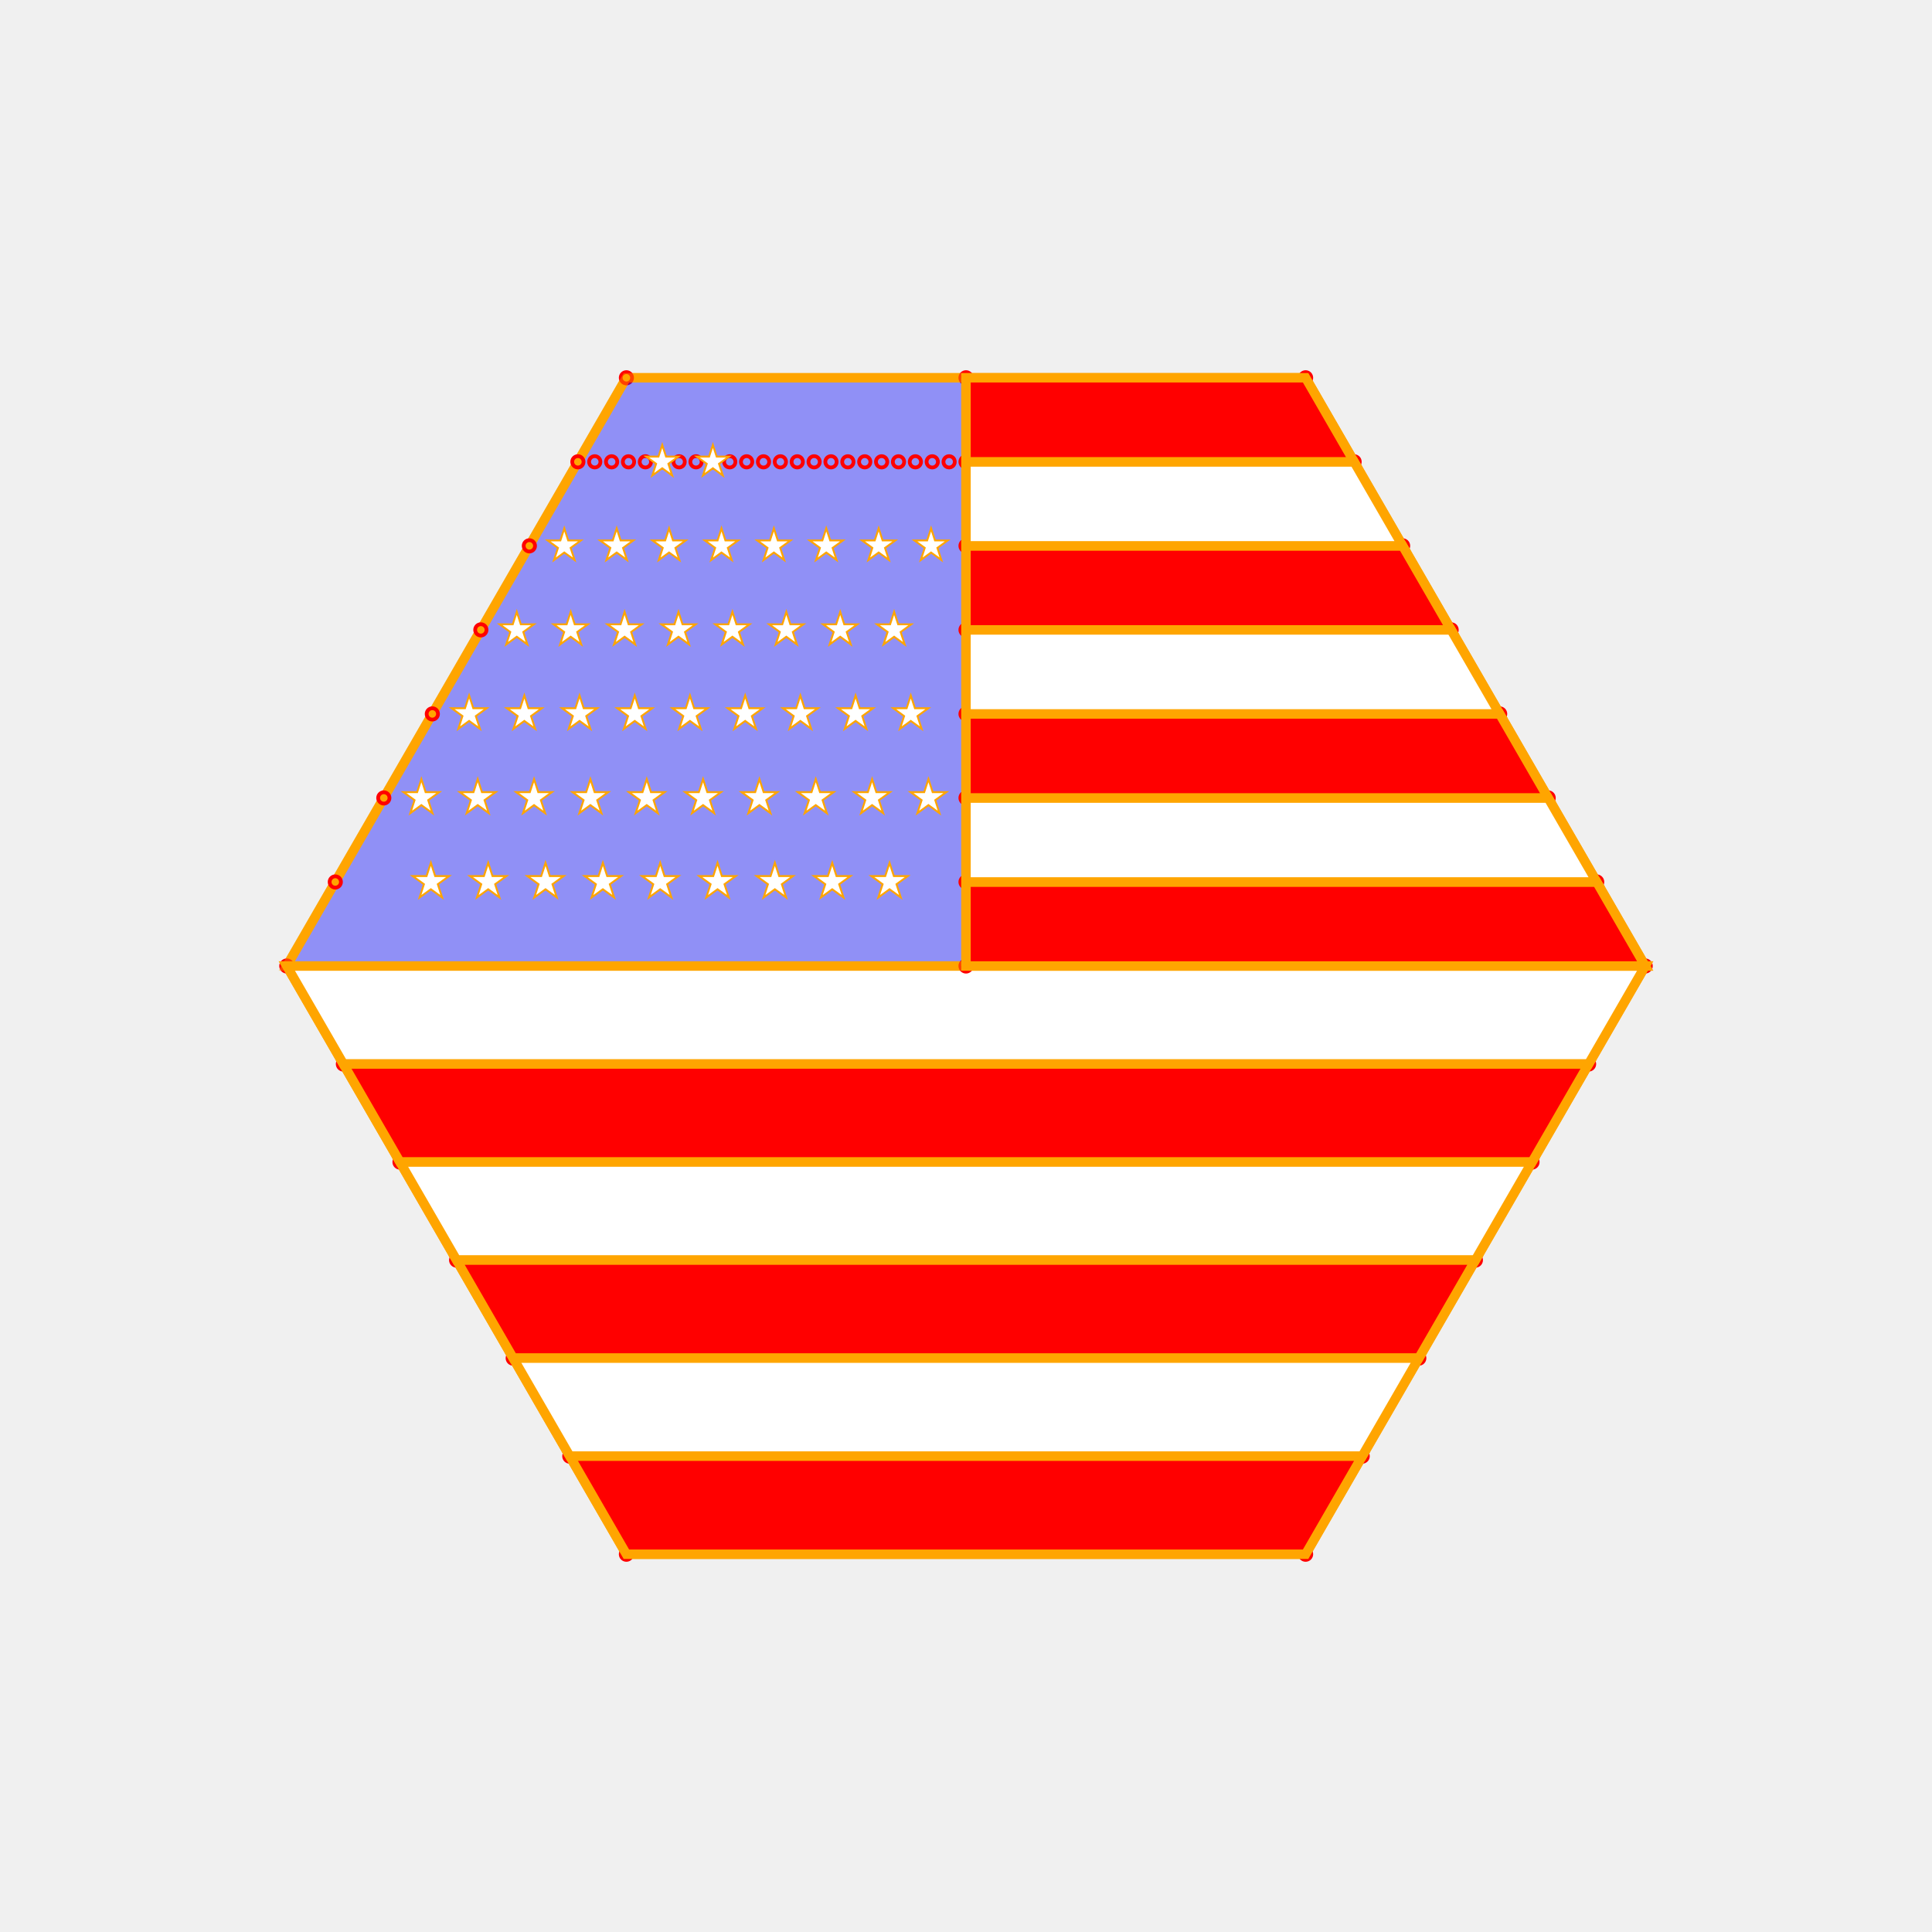
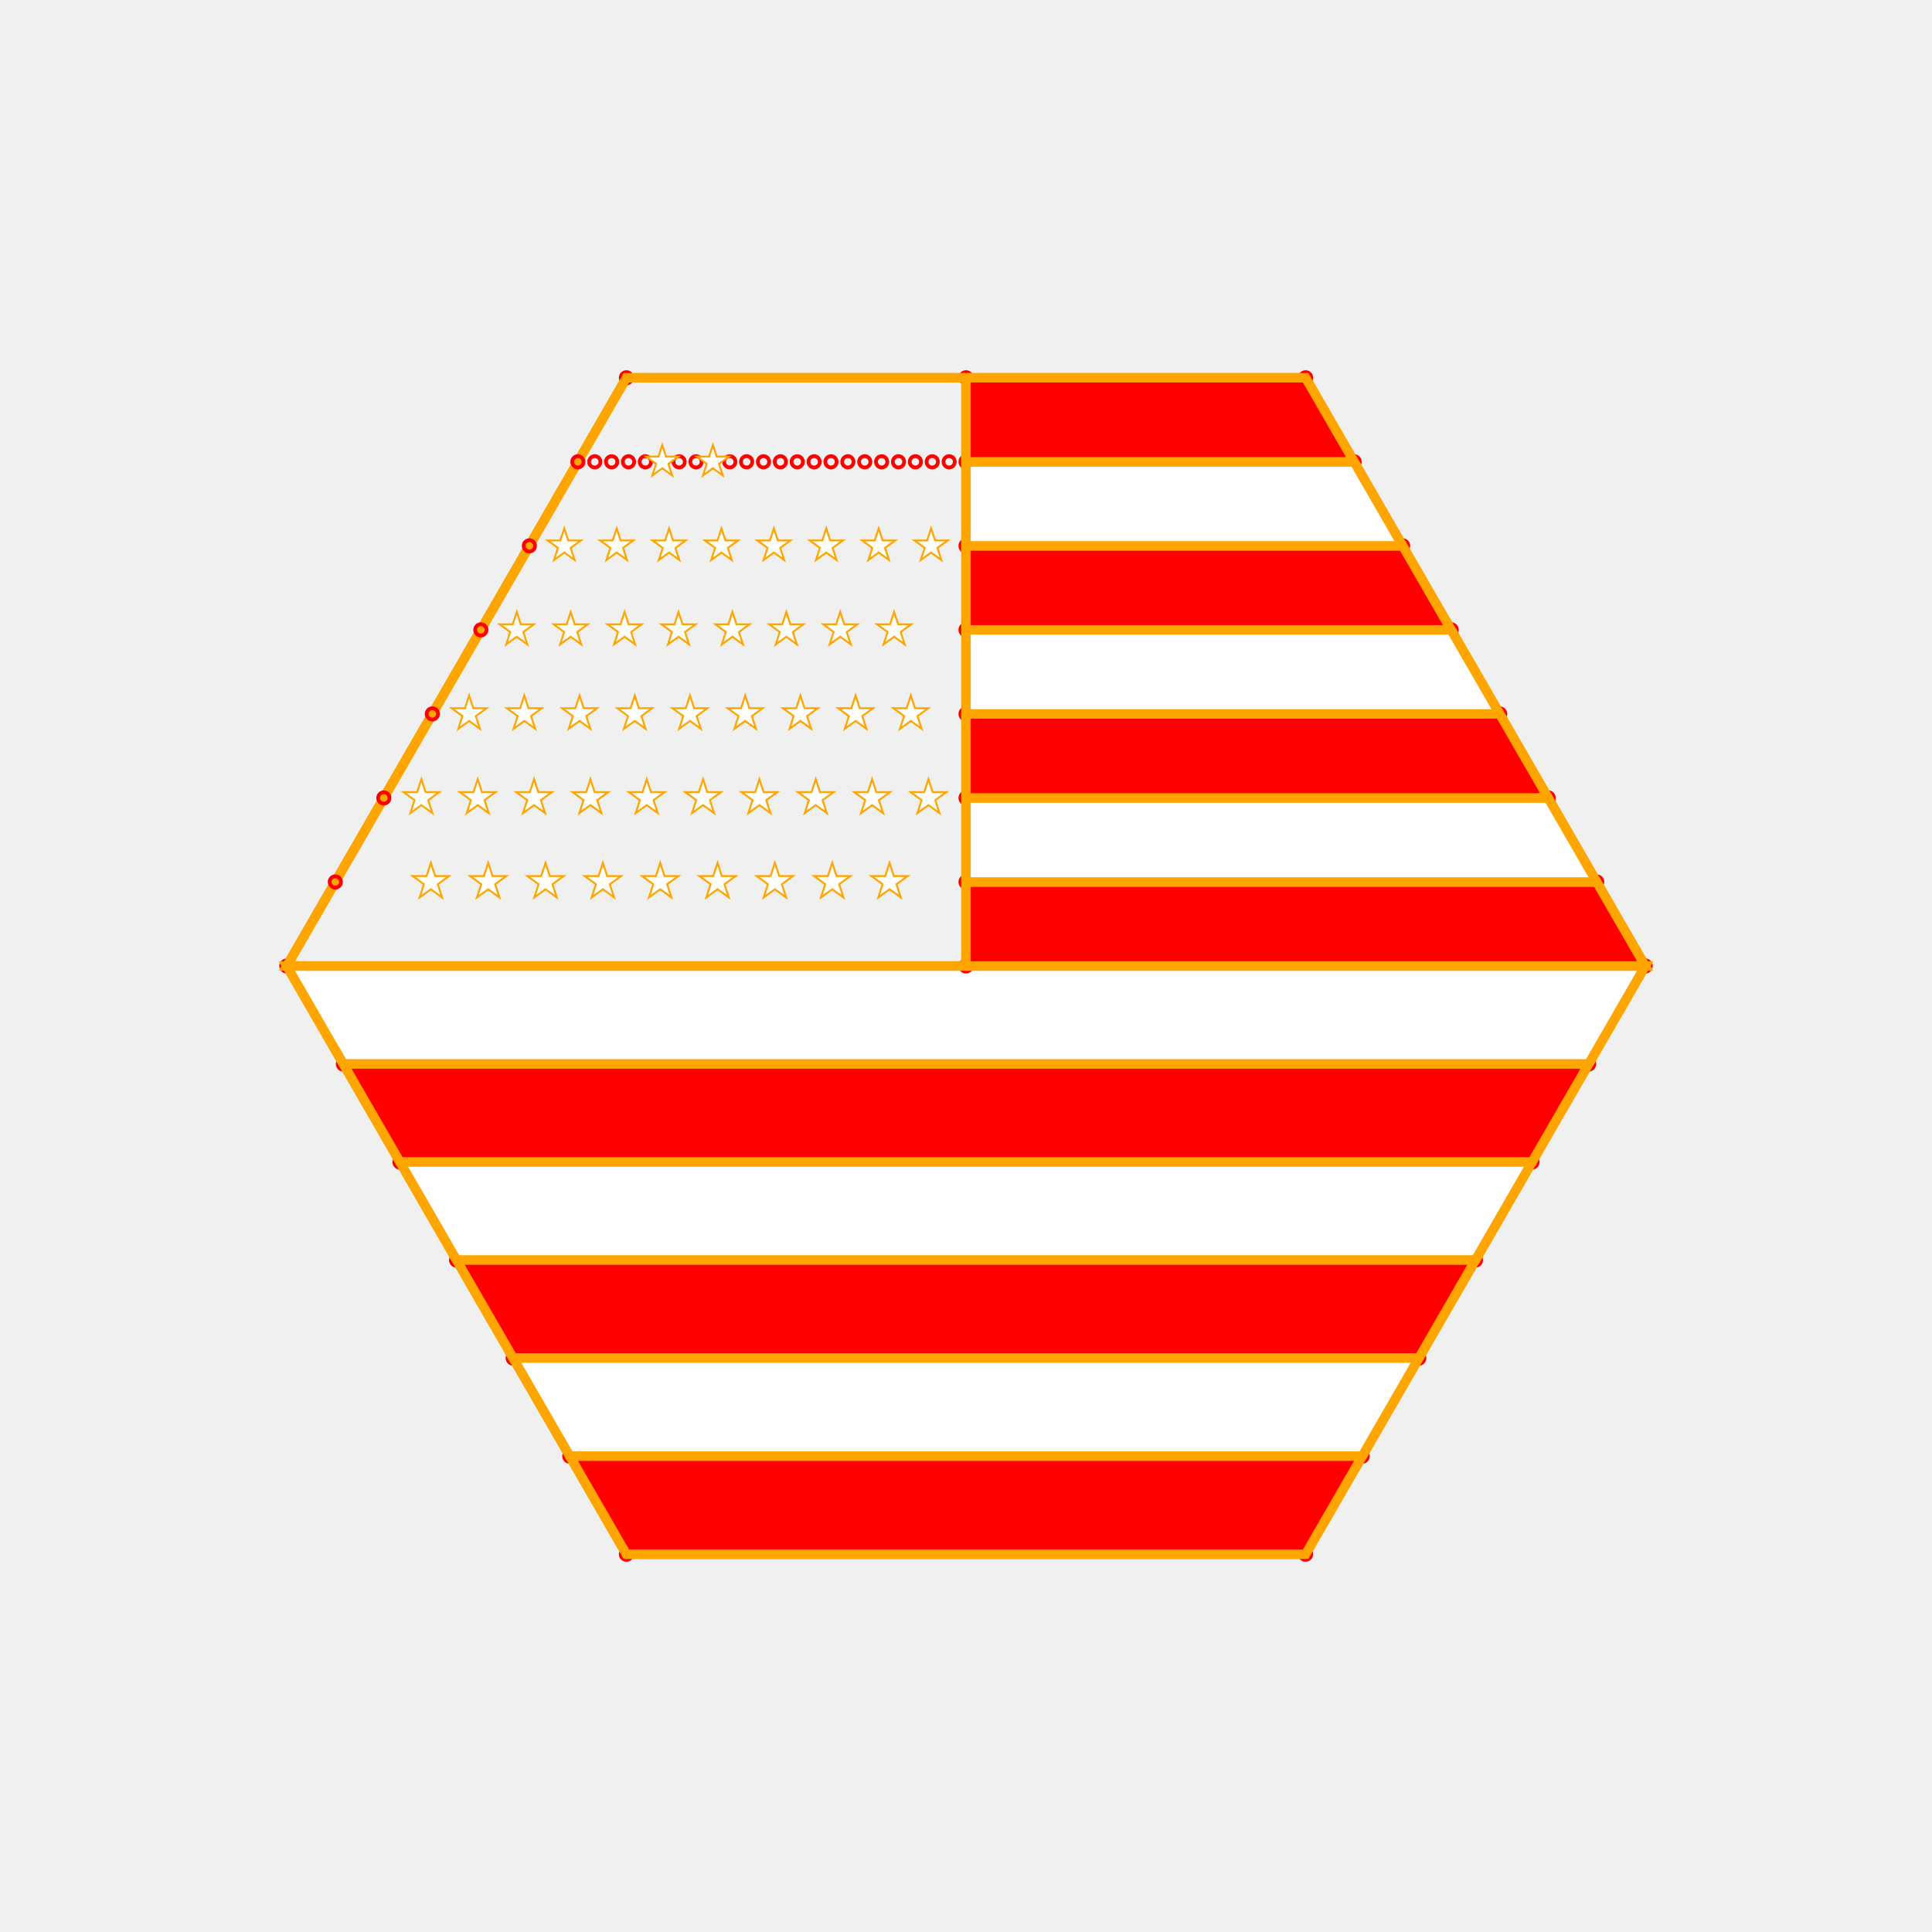
<svg xmlns="http://www.w3.org/2000/svg" width="1024" height="1024" desc="Created by KTab" version="1.2">
  <path stroke="orange" stroke-width="5" fill="none" opacity="1.0" d="M 692.0 200.231 L 332.0 200.231 L 152.0 512.0 L 332.0 823.769 L 692.0 823.769 L 872.0 512.0 Z" />
  <circle cx="872.0" cy="512.0" r="3" fill="none" stroke="red" stroke-width="2" />
  <circle cx="152.0" cy="512.0" r="3" fill="none" stroke="red" stroke-width="2" />
  <circle cx="692.0" cy="823.769" r="3" fill="none" stroke="red" stroke-width="2" />
  <circle cx="332.0" cy="823.769" r="3" fill="none" stroke="red" stroke-width="2" />
  <circle cx="722" cy="771.808" r="3" fill="none" stroke="red" stroke-width="2" />
  <circle cx="752" cy="719.846" r="3" fill="none" stroke="red" stroke-width="2" />
  <circle cx="782" cy="667.885" r="3" fill="none" stroke="red" stroke-width="2" />
  <circle cx="812.0" cy="615.923" r="3" fill="none" stroke="red" stroke-width="2" />
  <circle cx="842" cy="563.962" r="3" fill="none" stroke="red" stroke-width="2" />
  <circle cx="302" cy="771.808" r="3" fill="none" stroke="red" stroke-width="2" />
  <circle cx="272" cy="719.846" r="3" fill="none" stroke="red" stroke-width="2" />
  <circle cx="242" cy="667.885" r="3" fill="none" stroke="red" stroke-width="2" />
  <circle cx="212" cy="615.923" r="3" fill="none" stroke="red" stroke-width="2" />
  <circle cx="182" cy="563.962" r="3" fill="none" stroke="red" stroke-width="2" />
  <path stroke="orange" stroke-width="5" fill="white" opacity="1.0" d="M 182 563.962 L 842 563.962 L 872.0 512.0 L 152.0 512.0 Z" />
  <path stroke="orange" stroke-width="5" fill="red" opacity="1.0" d="M 212 615.923 L 812.0 615.923 L 842 563.962 L 182 563.962 Z" />
  <path stroke="orange" stroke-width="5" fill="white" opacity="1.0" d="M 242 667.885 L 782 667.885 L 812.0 615.923 L 212 615.923 Z" />
  <path stroke="orange" stroke-width="5" fill="red" opacity="1.0" d="M 272 719.846 L 752 719.846 L 782 667.885 L 242 667.885 Z" />
  <path stroke="orange" stroke-width="5" fill="white" opacity="1.0" d="M 302 771.808 L 722 771.808 L 752 719.846 L 272 719.846 Z" />
  <path stroke="orange" stroke-width="5" fill="red" opacity="1.0" d="M 332.0 823.769 L 692.0 823.769 L 722 771.808 L 302 771.808 Z" />
  <circle cx="692.0" cy="200.231" r="3" fill="none" stroke="red" stroke-width="2" />
  <circle cx="717.714" cy="244.769" r="3" fill="none" stroke="red" stroke-width="2" />
  <circle cx="743.429" cy="289.308" r="3" fill="none" stroke="red" stroke-width="2" />
  <circle cx="769.143" cy="333.846" r="3" fill="none" stroke="red" stroke-width="2" />
  <circle cx="794.857" cy="378.385" r="3" fill="none" stroke="red" stroke-width="2" />
  <circle cx="820.571" cy="422.923" r="3" fill="none" stroke="red" stroke-width="2" />
  <circle cx="846.286" cy="467.462" r="3" fill="none" stroke="red" stroke-width="2" />
  <circle cx="332.0" cy="200.231" r="3" fill="none" stroke="red" stroke-width="2" />
  <circle cx="512.0" cy="512.0" r="3" fill="none" stroke="red" stroke-width="2" />
  <circle cx="512.0" cy="200.231" r="3" fill="none" stroke="red" stroke-width="2" />
  <path d="M 512.0 512.0 L 512.0 200.231" stroke="orange" stroke-width="5" />
-   <path stroke="orange" stroke-width="5" fill="blue" opacity="0.4" d="M 512.0 512.0 L 512.0 200.231 L 332.0 200.231 L 152.0 512.0 Z" />
+   <path stroke="orange" stroke-width="5" fill="none" opacity="1.0" d="M 512.0 512.0 L 512.0 200.231 L 332.0 200.231 L 152.0 512.0 Z" />
  <circle cx="512.0" cy="244.769" r="3" fill="none" stroke="red" stroke-width="2" />
  <circle cx="512.0" cy="289.308" r="3" fill="none" stroke="red" stroke-width="2" />
  <circle cx="512.0" cy="333.846" r="3" fill="none" stroke="red" stroke-width="2" />
  <circle cx="512.0" cy="378.385" r="3" fill="none" stroke="red" stroke-width="2" />
  <circle cx="512" cy="422.923" r="3" fill="none" stroke="red" stroke-width="2" />
  <circle cx="512" cy="467.462" r="3" fill="none" stroke="red" stroke-width="2" />
  <path stroke="orange" stroke-width="5" fill="red" opacity="1.0" d="M 872.0 512.0 L 846.286 467.462 L 512 467.462 L 512.0 512.0 Z" />
  <path stroke="orange" stroke-width="5" fill="white" opacity="1.0" d="M 846.286 467.462 L 820.571 422.923 L 512 422.923 L 512 467.462 Z" />
  <path stroke="orange" stroke-width="5" fill="red" opacity="1.0" d="M 820.571 422.923 L 794.857 378.385 L 512.0 378.385 L 512 422.923 Z" />
  <path stroke="orange" stroke-width="5" fill="white" opacity="1.0" d="M 794.857 378.385 L 769.143 333.846 L 512.0 333.846 L 512.0 378.385 Z" />
  <path stroke="orange" stroke-width="5" fill="red" opacity="1.0" d="M 769.143 333.846 L 743.429 289.308 L 512.0 289.308 L 512.0 333.846 Z" />
  <path stroke="orange" stroke-width="5" fill="white" opacity="1.0" d="M 743.429 289.308 L 717.714 244.769 L 512.0 244.769 L 512.0 289.308 Z" />
  <path stroke="orange" stroke-width="5" fill="red" opacity="1.0" d="M 717.714 244.769 L 692.0 200.231 L 512.0 200.231 L 512.0 244.769 Z" />
  <circle cx="306.286" cy="244.769" r="3" fill="none" stroke="red" stroke-width="2" />
  <circle cx="280.571" cy="289.308" r="3" fill="none" stroke="red" stroke-width="2" />
  <circle cx="254.857" cy="333.846" r="3" fill="none" stroke="red" stroke-width="2" />
  <circle cx="229.143" cy="378.385" r="3" fill="none" stroke="red" stroke-width="2" />
  <circle cx="203.429" cy="422.923" r="3" fill="none" stroke="red" stroke-width="2" />
  <circle cx="177.714" cy="467.462" r="3" fill="none" stroke="red" stroke-width="2" />
  <path stroke="orange" stroke-width="1" fill="white" opacity="1.0" d="M 228.364 457.332 L 226.089 464.331 L 218.73 464.331 L 224.684 468.657 L 222.409 475.657 L 228.364 471.331 L 234.318 475.657 L 232.044 468.657 L 237.998 464.331 L 230.638 464.331 Z" />
  <path stroke="orange" stroke-width="1" fill="white" opacity="1.0" d="M 258.753 457.332 L 256.479 464.331 L 249.119 464.331 L 255.073 468.657 L 252.799 475.657 L 258.753 471.331 L 264.707 475.657 L 262.433 468.657 L 268.387 464.331 L 261.028 464.331 Z" />
  <path stroke="orange" stroke-width="1" fill="white" opacity="1.0" d="M 289.143 457.332 L 286.869 464.331 L 279.509 464.331 L 285.463 468.657 L 283.189 475.657 L 289.143 471.331 L 295.097 475.657 L 292.823 468.657 L 298.777 464.331 L 291.417 464.331 Z" />
  <path stroke="orange" stroke-width="1" fill="white" opacity="1.0" d="M 319.532 457.332 L 317.258 464.331 L 309.898 464.331 L 315.853 468.657 L 313.578 475.657 L 319.532 471.331 L 325.487 475.657 L 323.212 468.657 L 329.167 464.331 L 321.807 464.331 Z" />
  <path stroke="orange" stroke-width="1" fill="white" opacity="1.0" d="M 349.922 457.332 L 347.648 464.331 L 340.288 464.331 L 346.242 468.657 L 343.968 475.657 L 349.922 471.331 L 355.876 475.657 L 353.602 468.657 L 359.556 464.331 L 352.196 464.331 Z" />
  <path stroke="orange" stroke-width="1" fill="white" opacity="1.0" d="M 380.312 457.332 L 378.037 464.331 L 370.678 464.331 L 376.632 468.657 L 374.358 475.657 L 380.312 471.331 L 386.266 475.657 L 383.992 468.657 L 389.946 464.331 L 382.586 464.331 Z" />
  <path stroke="orange" stroke-width="1" fill="white" opacity="1.0" d="M 410.701 457.332 L 408.427 464.331 L 401.067 464.331 L 407.021 468.657 L 404.747 475.657 L 410.701 471.331 L 416.655 475.657 L 414.381 468.657 L 420.335 464.331 L 412.976 464.331 Z" />
  <path stroke="orange" stroke-width="1" fill="white" opacity="1.0" d="M 441.091 457.332 L 438.817 464.331 L 431.457 464.331 L 437.411 468.657 L 435.137 475.657 L 441.091 471.331 L 447.045 475.657 L 444.771 468.657 L 450.725 464.331 L 443.365 464.331 Z" />
  <path stroke="orange" stroke-width="1" fill="white" opacity="1.0" d="M 471.481 457.332 L 469.206 464.331 L 461.846 464.331 L 467.801 468.657 L 465.526 475.657 L 471.481 471.331 L 477.435 475.657 L 475.16 468.657 L 481.115 464.331 L 473.755 464.331 Z" />
  <path stroke="orange" stroke-width="1" fill="white" opacity="1.0" d="M 223.336 412.969 L 221.102 419.847 L 213.87 419.847 L 219.72 424.098 L 217.486 430.976 L 223.336 426.725 L 229.187 430.976 L 226.952 424.098 L 232.803 419.847 L 225.571 419.847 Z" />
  <path stroke="orange" stroke-width="1" fill="white" opacity="1.0" d="M 253.198 412.969 L 250.963 419.847 L 243.731 419.847 L 249.582 424.098 L 247.347 430.976 L 253.198 426.725 L 259.049 430.976 L 256.814 424.098 L 262.665 419.847 L 255.433 419.847 Z" />
  <path stroke="orange" stroke-width="1" fill="white" opacity="1.0" d="M 283.06 412.969 L 280.825 419.847 L 273.593 419.847 L 279.444 424.098 L 277.209 430.976 L 283.06 426.725 L 288.911 430.976 L 286.676 424.098 L 292.527 419.847 L 285.295 419.847 Z" />
  <path stroke="orange" stroke-width="1" fill="white" opacity="1.0" d="M 312.922 412.969 L 310.687 419.847 L 303.455 419.847 L 309.306 424.098 L 307.071 430.976 L 312.922 426.725 L 318.772 430.976 L 316.538 424.098 L 322.388 419.847 L 315.156 419.847 Z" />
  <path stroke="orange" stroke-width="1" fill="white" opacity="1.0" d="M 342.783 412.969 L 340.549 419.847 L 333.317 419.847 L 339.167 424.098 L 336.933 430.976 L 342.783 426.725 L 348.634 430.976 L 346.399 424.098 L 352.25 419.847 L 345.018 419.847 Z" />
  <path stroke="orange" stroke-width="1" fill="white" opacity="1.0" d="M 372.645 412.969 L 370.41 419.847 L 363.178 419.847 L 369.029 424.098 L 366.794 430.976 L 372.645 426.725 L 378.496 430.976 L 376.261 424.098 L 382.112 419.847 L 374.88 419.847 Z" />
  <path stroke="orange" stroke-width="1" fill="white" opacity="1.0" d="M 402.507 412.969 L 400.272 419.847 L 393.04 419.847 L 398.891 424.098 L 396.656 430.976 L 402.507 426.725 L 408.358 430.976 L 406.123 424.098 L 411.974 419.847 L 404.742 419.847 Z" />
  <path stroke="orange" stroke-width="1" fill="white" opacity="1.0" d="M 432.369 412.969 L 430.134 419.847 L 422.902 419.847 L 428.753 424.098 L 426.518 430.976 L 432.369 426.725 L 438.219 430.976 L 435.985 424.098 L 441.835 419.847 L 434.603 419.847 Z" />
  <path stroke="orange" stroke-width="1" fill="white" opacity="1.0" d="M 462.23 412.969 L 459.996 419.847 L 452.764 419.847 L 458.614 424.098 L 456.38 430.976 L 462.23 426.725 L 468.081 430.976 L 465.846 424.098 L 471.697 419.847 L 464.465 419.847 Z" />
  <path stroke="orange" stroke-width="1" fill="white" opacity="1.0" d="M 492.092 412.969 L 489.857 419.847 L 482.625 419.847 L 488.476 424.098 L 486.241 430.976 L 492.092 426.725 L 497.943 430.976 L 495.708 424.098 L 501.559 419.847 L 494.327 419.847 Z" />
  <path stroke="orange" stroke-width="1" fill="white" opacity="1.0" d="M 248.65 368.631 L 246.46 375.371 L 239.374 375.371 L 245.107 379.536 L 242.917 386.276 L 248.65 382.11 L 254.383 386.276 L 252.193 379.536 L 257.927 375.371 L 250.84 375.371 Z" />
  <path stroke="orange" stroke-width="1" fill="white" opacity="1.0" d="M 277.911 368.631 L 275.721 375.371 L 268.635 375.371 L 274.368 379.536 L 272.178 386.276 L 277.911 382.11 L 283.644 386.276 L 281.455 379.536 L 287.188 375.371 L 280.101 375.371 Z" />
  <path stroke="orange" stroke-width="1" fill="white" opacity="1.0" d="M 307.172 368.631 L 304.983 375.371 L 297.896 375.371 L 303.629 379.536 L 301.439 386.276 L 307.172 382.11 L 312.905 386.276 L 310.716 379.536 L 316.449 375.371 L 309.362 375.371 Z" />
  <path stroke="orange" stroke-width="1" fill="white" opacity="1.0" d="M 336.433 368.631 L 334.244 375.371 L 327.157 375.371 L 332.89 379.536 L 330.7 386.276 L 336.433 382.11 L 342.167 386.276 L 339.977 379.536 L 345.71 375.371 L 338.623 375.371 Z" />
  <path stroke="orange" stroke-width="1" fill="white" opacity="1.0" d="M 365.695 368.631 L 363.505 375.371 L 356.418 375.371 L 362.151 379.536 L 359.962 386.276 L 365.695 382.11 L 371.428 386.276 L 369.238 379.536 L 374.971 375.371 L 367.884 375.371 Z" />
  <path stroke="orange" stroke-width="1" fill="white" opacity="1.0" d="M 394.956 368.631 L 392.766 375.371 L 385.679 375.371 L 391.412 379.536 L 389.223 386.276 L 394.956 382.11 L 400.689 386.276 L 398.499 379.536 L 404.232 375.371 L 397.146 375.371 Z" />
  <path stroke="orange" stroke-width="1" fill="white" opacity="1.0" d="M 424.217 368.631 L 422.027 375.371 L 414.94 375.371 L 420.674 379.536 L 418.484 386.276 L 424.217 382.11 L 429.95 386.276 L 427.76 379.536 L 433.493 375.371 L 426.407 375.371 Z" />
  <path stroke="orange" stroke-width="1" fill="white" opacity="1.0" d="M 453.478 368.631 L 451.288 375.371 L 444.202 375.371 L 449.935 379.536 L 447.745 386.276 L 453.478 382.11 L 459.211 386.276 L 457.021 379.536 L 462.754 375.371 L 455.668 375.371 Z" />
  <path stroke="orange" stroke-width="1" fill="white" opacity="1.0" d="M 482.739 368.631 L 480.549 375.371 L 473.463 375.371 L 479.196 379.536 L 477.006 386.276 L 482.739 382.11 L 488.472 386.276 L 486.282 379.536 L 492.015 375.371 L 484.929 375.371 Z" />
  <path stroke="orange" stroke-width="1" fill="white" opacity="1.0" d="M 273.905 324.322 L 271.767 330.903 L 264.847 330.903 L 270.445 334.97 L 268.307 341.551 L 273.905 337.484 L 279.503 341.551 L 277.364 334.97 L 282.962 330.903 L 276.043 330.903 Z" />
  <path stroke="orange" stroke-width="1" fill="white" opacity="1.0" d="M 302.476 324.322 L 300.338 330.903 L 293.419 330.903 L 299.016 334.97 L 296.878 341.551 L 302.476 337.484 L 308.074 341.551 L 305.936 334.97 L 311.534 330.903 L 304.614 330.903 Z" />
  <path stroke="orange" stroke-width="1" fill="white" opacity="1.0" d="M 331.048 324.322 L 328.909 330.903 L 321.99 330.903 L 327.588 334.97 L 325.45 341.551 L 331.048 337.484 L 336.646 341.551 L 334.507 334.97 L 340.105 330.903 L 333.186 330.903 Z" />
  <path stroke="orange" stroke-width="1" fill="white" opacity="1.0" d="M 359.619 324.322 L 357.481 330.903 L 350.561 330.903 L 356.159 334.97 L 354.021 341.551 L 359.619 337.484 L 365.217 341.551 L 363.079 334.97 L 368.677 330.903 L 361.757 330.903 Z" />
  <path stroke="orange" stroke-width="1" fill="white" opacity="1.0" d="M 388.19 324.322 L 386.052 330.903 L 379.133 330.903 L 384.731 334.97 L 382.593 341.551 L 388.19 337.484 L 393.788 341.551 L 391.65 334.97 L 397.248 330.903 L 390.329 330.903 Z" />
  <path stroke="orange" stroke-width="1" fill="white" opacity="1.0" d="M 416.762 324.322 L 414.624 330.903 L 407.704 330.903 L 413.302 334.97 L 411.164 341.551 L 416.762 337.484 L 422.36 341.551 L 420.222 334.97 L 425.82 330.903 L 418.9 330.903 Z" />
  <path stroke="orange" stroke-width="1" fill="white" opacity="1.0" d="M 445.333 324.322 L 443.195 330.903 L 436.276 330.903 L 441.874 334.97 L 439.735 341.551 L 445.333 337.484 L 450.931 341.551 L 448.793 334.97 L 454.391 330.903 L 447.472 330.903 Z" />
  <path stroke="orange" stroke-width="1" fill="white" opacity="1.0" d="M 473.905 324.322 L 471.767 330.903 L 464.847 330.903 L 470.445 334.97 L 468.307 341.551 L 473.905 337.484 L 479.503 341.551 L 477.364 334.97 L 482.962 330.903 L 476.043 330.903 Z" />
  <path stroke="orange" stroke-width="1" fill="white" opacity="1.0" d="M 299.086 280.051 L 297.007 286.447 L 290.282 286.447 L 295.723 290.4 L 293.645 296.797 L 299.086 292.844 L 304.527 296.797 L 302.449 290.4 L 307.89 286.447 L 301.164 286.447 Z" />
  <path stroke="orange" stroke-width="1" fill="white" opacity="1.0" d="M 326.857 280.051 L 324.779 286.447 L 318.053 286.447 L 323.494 290.4 L 321.416 296.797 L 326.857 292.844 L 332.298 296.797 L 330.22 290.4 L 335.661 286.447 L 328.936 286.447 Z" />
  <path stroke="orange" stroke-width="1" fill="white" opacity="1.0" d="M 354.629 280.051 L 352.55 286.447 L 345.825 286.447 L 351.266 290.4 L 349.187 296.797 L 354.629 292.844 L 360.07 296.797 L 357.991 290.4 L 363.433 286.447 L 356.707 286.447 Z" />
  <path stroke="orange" stroke-width="1" fill="white" opacity="1.0" d="M 382.4 280.051 L 380.322 286.447 L 373.596 286.447 L 379.037 290.4 L 376.959 296.797 L 382.4 292.844 L 387.841 296.797 L 385.763 290.4 L 391.204 286.447 L 384.478 286.447 Z" />
  <path stroke="orange" stroke-width="1" fill="white" opacity="1.0" d="M 410.171 280.051 L 408.093 286.447 L 401.367 286.447 L 406.809 290.4 L 404.73 296.797 L 410.171 292.844 L 415.613 296.797 L 413.534 290.4 L 418.975 286.447 L 412.25 286.447 Z" />
  <path stroke="orange" stroke-width="1" fill="white" opacity="1.0" d="M 437.943 280.051 L 435.864 286.447 L 429.139 286.447 L 434.58 290.4 L 432.502 296.797 L 437.943 292.844 L 443.384 296.797 L 441.306 290.4 L 446.747 286.447 L 440.021 286.447 Z" />
  <path stroke="orange" stroke-width="1" fill="white" opacity="1.0" d="M 465.714 280.051 L 463.636 286.447 L 456.91 286.447 L 462.351 290.4 L 460.273 296.797 L 465.714 292.844 L 471.155 296.797 L 469.077 290.4 L 474.518 286.447 L 467.793 286.447 Z" />
  <path stroke="orange" stroke-width="1" fill="white" opacity="1.0" d="M 493.486 280.051 L 491.407 286.447 L 484.682 286.447 L 490.123 290.4 L 488.045 296.797 L 493.486 292.844 L 498.927 296.797 L 496.849 290.4 L 502.29 286.447 L 495.564 286.447 Z" />
  <circle cx="503.056" cy="244.769" r="3" fill="none" stroke="red" stroke-width="2" />
  <circle cx="494.112" cy="244.769" r="3" fill="none" stroke="red" stroke-width="2" />
  <circle cx="485.168" cy="244.769" r="3" fill="none" stroke="red" stroke-width="2" />
  <circle cx="476.224" cy="244.769" r="3" fill="none" stroke="red" stroke-width="2" />
  <circle cx="467.28" cy="244.769" r="3" fill="none" stroke="red" stroke-width="2" />
  <circle cx="458.335" cy="244.769" r="3" fill="none" stroke="red" stroke-width="2" />
  <circle cx="449.391" cy="244.769" r="3" fill="none" stroke="red" stroke-width="2" />
  <circle cx="440.447" cy="244.769" r="3" fill="none" stroke="red" stroke-width="2" />
  <circle cx="431.503" cy="244.769" r="3" fill="none" stroke="red" stroke-width="2" />
  <circle cx="422.559" cy="244.769" r="3" fill="none" stroke="red" stroke-width="2" />
  <circle cx="413.615" cy="244.769" r="3" fill="none" stroke="red" stroke-width="2" />
  <circle cx="404.671" cy="244.769" r="3" fill="none" stroke="red" stroke-width="2" />
  <circle cx="395.727" cy="244.769" r="3" fill="none" stroke="red" stroke-width="2" />
  <circle cx="386.783" cy="244.769" r="3" fill="none" stroke="red" stroke-width="2" />
  <circle cx="377.839" cy="244.769" r="3" fill="none" stroke="red" stroke-width="2" />
  <circle cx="368.894" cy="244.769" r="3" fill="none" stroke="red" stroke-width="2" />
  <circle cx="359.95" cy="244.769" r="3" fill="none" stroke="red" stroke-width="2" />
  <circle cx="351.006" cy="244.769" r="3" fill="none" stroke="red" stroke-width="2" />
  <circle cx="342.062" cy="244.769" r="3" fill="none" stroke="red" stroke-width="2" />
  <circle cx="333.118" cy="244.769" r="3" fill="none" stroke="red" stroke-width="2" />
  <circle cx="324.174" cy="244.769" r="3" fill="none" stroke="red" stroke-width="2" />
  <circle cx="315.23" cy="244.769" r="3" fill="none" stroke="red" stroke-width="2" />
  <path stroke="orange" stroke-width="1" fill="white" opacity="1.0" d="M 351.006 235.825 L 348.998 242.005 L 342.5 242.005 L 347.757 245.825 L 345.749 252.005 L 351.006 248.186 L 356.263 252.005 L 354.255 245.825 L 359.513 242.005 L 353.014 242.005 Z" />
  <path stroke="orange" stroke-width="1" fill="white" opacity="1.0" d="M 377.839 235.825 L 375.83 242.005 L 369.332 242.005 L 374.589 245.825 L 372.581 252.005 L 377.839 248.186 L 383.096 252.005 L 381.088 245.825 L 386.345 242.005 L 379.847 242.005 Z" />
</svg>
